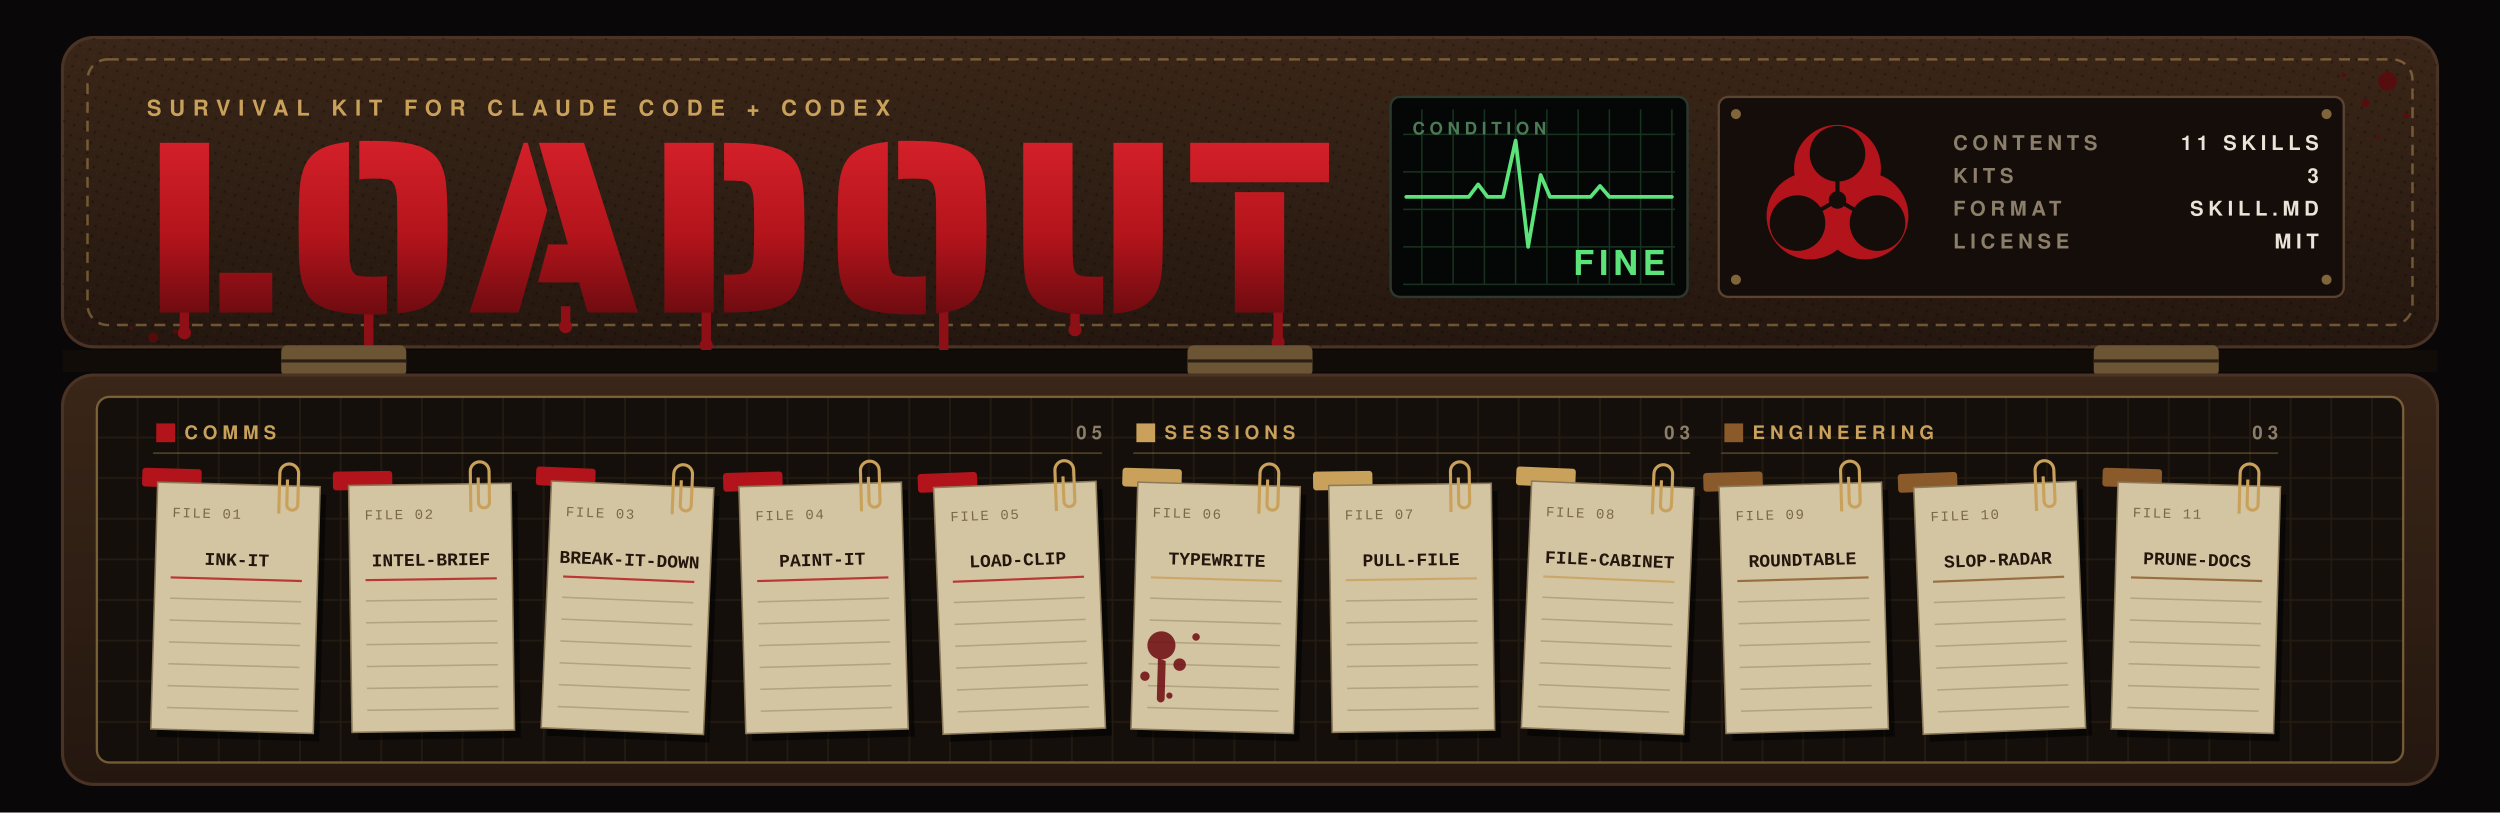
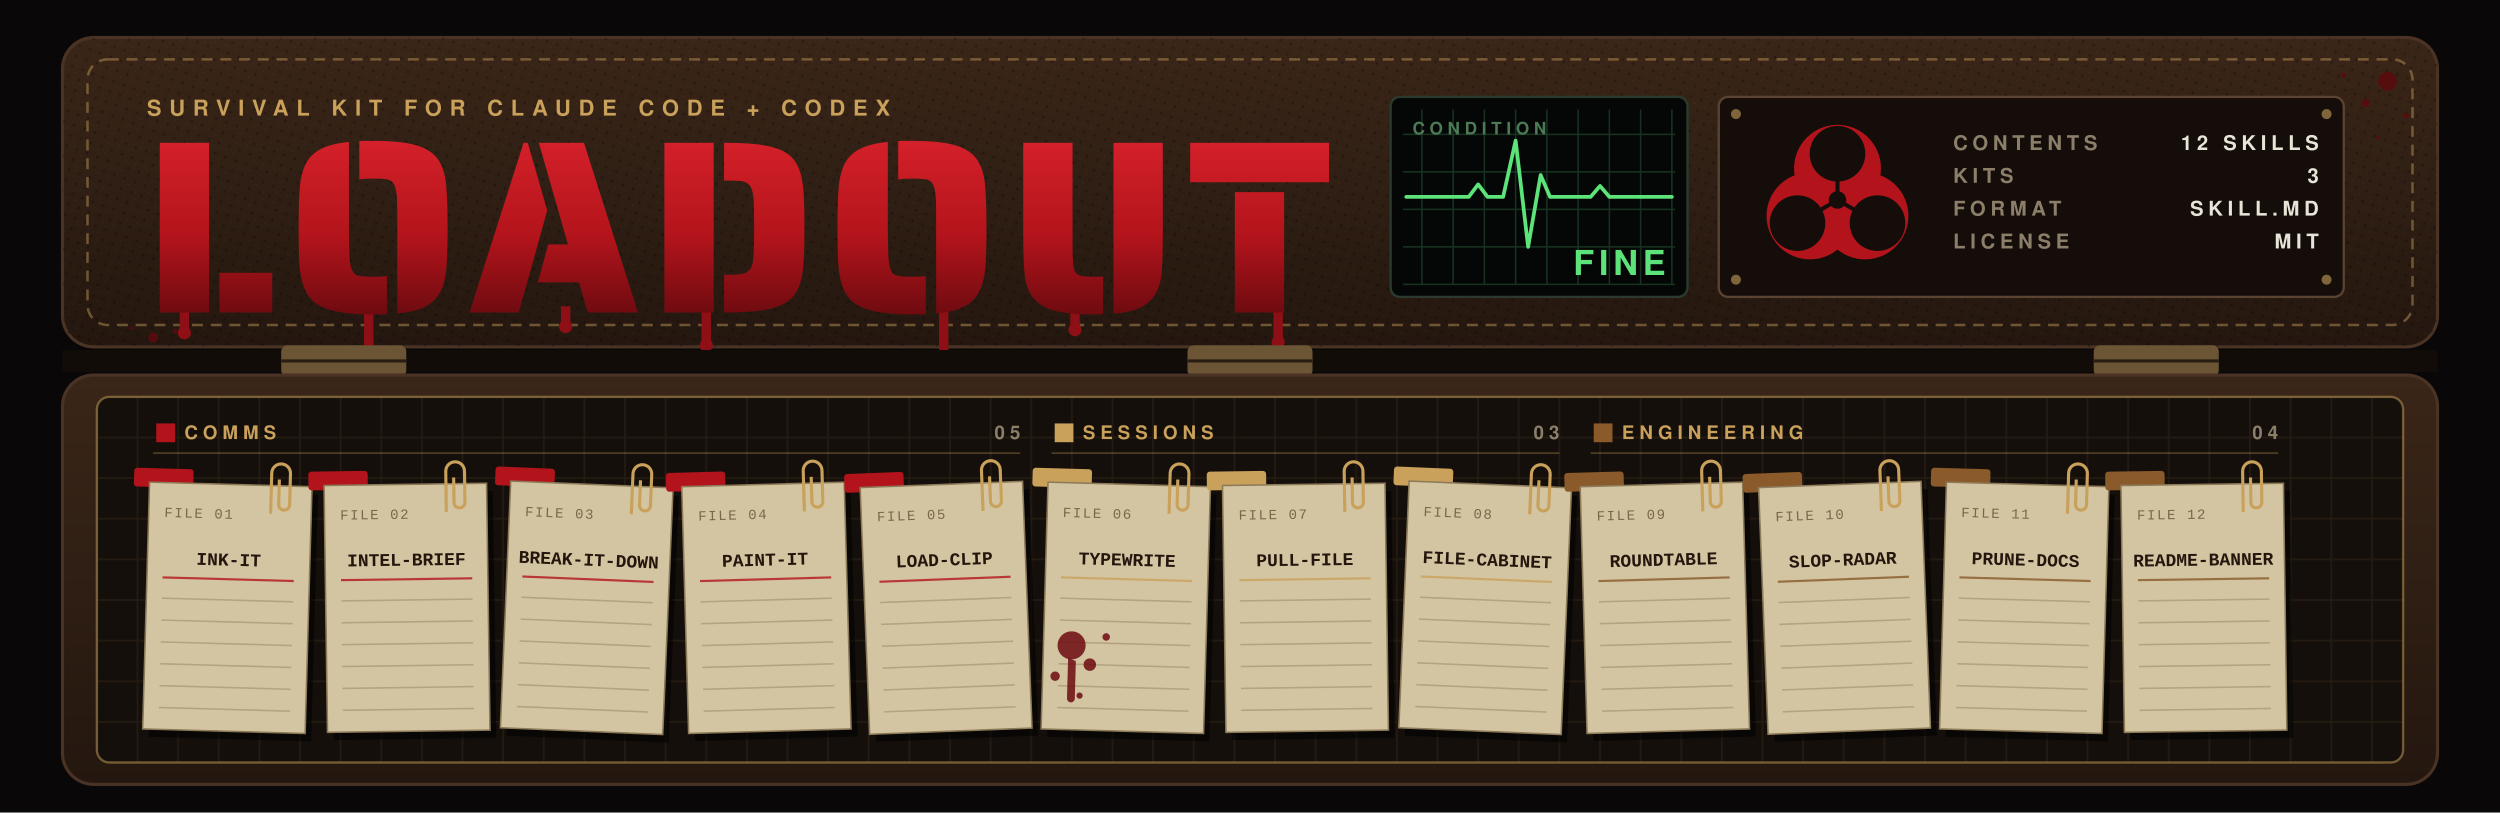
<svg xmlns="http://www.w3.org/2000/svg" viewBox="0 0 1600 520" width="1600" height="520" role="img" aria-label="loadout: a survival kit of agent skills for Claude Code and Codex">
  <defs>
    <linearGradient id="blood" x1="0" y1="0" x2="0" y2="1">
      <stop offset="0" stop-color="#D4202A" />
      <stop offset="0.55" stop-color="#B3141B" />
      <stop offset="1" stop-color="#6E0B10" />
    </linearGradient>
    <linearGradient id="leather" x1="0" y1="0" x2="0" y2="1">
      <stop offset="0" stop-color="#3A2618" />
      <stop offset="1" stop-color="#24170F" />
    </linearGradient>
    <pattern id="grain" width="7" height="7" patternUnits="userSpaceOnUse" patternTransform="rotate(20)">
      <circle cx="2" cy="3" r="0.9" fill="#000" fill-opacity="0.25" />
      <circle cx="5.5" cy="6" r="0.6" fill="#FFF" fill-opacity="0.03" />
    </pattern>
    <pattern id="grid" x="62" y="254" width="26" height="26" patternUnits="userSpaceOnUse">
      <rect width="26" height="26" fill="none" stroke="#C9A15B" stroke-opacity="0.13" stroke-width="1" />
    </pattern>
    <linearGradient id="item" x1="0" y1="0" x2="1" y2="0">
      <stop offset="0" stop-color="#D9D3C4" />
      <stop offset="0.5" stop-color="#EEE9DD" />
      <stop offset="1" stop-color="#BDB6A6" />
    </linearGradient>
    <mask id="bh">
      <rect x="1102.0" y="54.0" width="148.0" height="148.0" fill="#000" />
      <circle cx="1176.0" cy="107.7" r="27.8" fill="#fff" />
      <circle cx="1193.6" cy="138.2" r="27.8" fill="#fff" />
      <circle cx="1158.4" cy="138.2" r="27.8" fill="#fff" />
      <circle cx="1176" cy="128" r="22.2" fill="none" stroke="#fff" stroke-width="5.9" />
      <circle cx="1176.0" cy="98.4" r="17.8" fill="#000" />
      <line x1="1176" y1="128" x2="1208.0" y2="146.5" stroke="#000" stroke-width="2.6" />
      <circle cx="1201.6" cy="142.8" r="17.8" fill="#000" />
      <line x1="1176" y1="128" x2="1144.0" y2="146.5" stroke="#000" stroke-width="2.6" />
      <circle cx="1150.4" cy="142.8" r="17.8" fill="#000" />
      <line x1="1176" y1="128" x2="1176.0" y2="91.0" stroke="#000" stroke-width="2.6" />
      <circle cx="1176" cy="128" r="5.6" fill="#000" />
    </mask>
  </defs>
  <rect width="1600" height="520" fill="#090707" />
  <rect x="40" y="24" width="1520" height="198" rx="20" fill="url(#leather)" stroke="#4A3324" stroke-width="2" />
  <rect x="40" y="24" width="1520" height="198" rx="20" fill="url(#grain)" />
  <rect x="56" y="38" width="1488" height="170" rx="13" fill="none" stroke="#C9A15B" stroke-opacity="0.45" stroke-width="1.6" stroke-dasharray="7 5" />
  <circle cx="1528" cy="52" r="6" fill="#5C0A0D" fill-opacity="0.85" />
  <circle cx="1514" cy="66" r="2.6" fill="#5C0A0D" fill-opacity="0.85" />
  <circle cx="1540" cy="74" r="1.8" fill="#5C0A0D" fill-opacity="0.85" />
  <circle cx="1500" cy="48" r="1.6" fill="#5C0A0D" fill-opacity="0.85" />
  <circle cx="1522" cy="88" r="1.2" fill="#5C0A0D" fill-opacity="0.85" />
  <circle cx="98" cy="216" r="3.2" fill="#5C0A0D" fill-opacity="0.85" />
  <circle cx="112" cy="212" r="1.4" fill="#5C0A0D" fill-opacity="0.85" />
  <circle cx="84" cy="210" r="1.1" fill="#5C0A0D" fill-opacity="0.85" />
  <text x="94" y="74" fill="#C9A15B" font-family="'Helvetica Neue', Helvetica, 'Segoe UI', sans-serif" font-weight="600" font-size="14" letter-spacing="5">SURVIVAL KIT FOR CLAUDE CODE + CODEX</text>
  <path d="M115 196 V212 a3 3 0 0 0 6 0 V196 Z" fill="#8E1016" />
  <circle cx="118" cy="213" r="4.2" fill="#8E1016" />
  <path d="M233 196 V226 a3 3 0 0 0 6 0 V196 Z" fill="#8E1016" />
  <circle cx="236" cy="227" r="4.2" fill="#8E1016" />
  <path d="M359 196 V208 a3 3 0 0 0 6 0 V196 Z" fill="#8E1016" />
  <circle cx="362" cy="209" r="4.2" fill="#8E1016" />
  <path d="M449 196 V220 a3 3 0 0 0 6 0 V196 Z" fill="#8E1016" />
  <circle cx="452" cy="221" r="4.2" fill="#8E1016" />
  <path d="M601 196 V230 a3 3 0 0 0 6 0 V196 Z" fill="#8E1016" />
  <circle cx="604" cy="231" r="4.2" fill="#8E1016" />
  <path d="M685 196 V210 a3 3 0 0 0 6 0 V196 Z" fill="#8E1016" />
  <circle cx="688" cy="211" r="4.2" fill="#8E1016" />
  <path d="M815 196 V218 a3 3 0 0 0 6 0 V196 Z" fill="#8E1016" />
  <circle cx="818" cy="219" r="4.2" fill="#8E1016" />
  <g transform="translate(92.0 200.0) scale(0.1578401)">
    <path d="M65.0 -688.0H265.0V0.0H65.0ZM307.0 -161.0H521.0V0.0H307.0ZM1028.0 -344.0Q1028.0 -431.0 1027.0 -458.0Q1025.0 -499.0 1016.0 -517.5Q1007.0 -536.0 987.0 -540.0Q967.0 -543.0 930.0 -543.0Q887.0 -543.0 874.0 -539.0V-695.0Q883.0 -696.0 901.0 -696.0H930.0Q1042.0 -696.0 1103.5 -678.5Q1165.0 -661.0 1193.0 -621.0Q1219.0 -584.0 1225.5 -524.0Q1232.0 -464.0 1232.0 -344.0Q1232.0 -239.0 1227.5 -182.5Q1223.0 -126.0 1205.0 -89.0Q1185.0 -47.0 1143.5 -25.0Q1102.0 -3.0 1028.0 4.0ZM720.0 -24.0Q687.0 -40.0 668.0 -67.0Q649.0 -94.0 640.0 -134.0Q632.0 -169.0 630.0 -214.5Q628.0 -260.0 628.0 -344.0Q628.0 -449.0 632.5 -505.0Q637.0 -561.0 655.0 -599.0Q675.0 -640.0 716.0 -662.0Q757.0 -684.0 832.0 -692.0V-344.0Q832.0 -285.0 834.0 -231.0Q836.0 -190.0 844.5 -171.0Q853.0 -152.0 873.0 -149.0Q890.0 -145.0 930.0 -145.0Q971.0 -145.0 986.0 -148.0V7.0Q977.0 8.0 959.0 8.0H930.0Q784.0 8.0 720.0 -24.0ZM1540.0 -688.0H1557.0L1636.0 -414.0L1521.0 0.0H1321.0ZM1765.0 -122.0H1598.0L1640.0 -276.0H1720.0L1602.0 -688.0H1785.0L2004.0 0.0H1800.0ZM2111.0 -688.0H2311.0V0.0H2111.0ZM2353.0 -153.0H2361.0Q2410.0 -153.0 2430.5 -157.5Q2451.0 -162.0 2461.0 -179.0Q2472.0 -197.0 2473.0 -236.0Q2475.0 -286.0 2475.0 -344.0Q2475.0 -401.0 2473.0 -453.0Q2471.0 -492.0 2460.5 -510.0Q2450.0 -528.0 2427.0 -532.0Q2404.0 -535.0 2361.0 -535.0H2353.0V-688.0H2361.0Q2441.0 -688.0 2494.5 -681.0Q2548.0 -674.0 2583.0 -659.0Q2617.0 -644.0 2637.0 -618.0Q2657.0 -592.0 2666.0 -553.0Q2674.0 -518.0 2676.5 -470.5Q2679.0 -423.0 2679.0 -344.0Q2679.0 -264.0 2676.5 -217.0Q2674.0 -170.0 2666.0 -135.0Q2657.0 -96.0 2637.0 -70.0Q2617.0 -44.0 2583.0 -29.0Q2548.0 -14.0 2494.5 -7.0Q2441.0 0.0 2361.0 0.0H2353.0ZM3213.0 -344.0Q3213.0 -431.0 3212.0 -458.0Q3210.0 -499.0 3201.0 -517.5Q3192.0 -536.0 3172.0 -540.0Q3152.0 -543.0 3115.0 -543.0Q3072.0 -543.0 3059.0 -539.0V-695.0Q3068.0 -696.0 3086.0 -696.0H3115.0Q3227.0 -696.0 3288.5 -678.5Q3350.0 -661.0 3378.0 -621.0Q3404.0 -584.0 3410.5 -524.0Q3417.0 -464.0 3417.0 -344.0Q3417.0 -239.0 3412.5 -182.5Q3408.0 -126.0 3390.0 -89.0Q3370.0 -47.0 3328.5 -25.0Q3287.0 -3.0 3213.0 4.0ZM2905.0 -24.0Q2872.0 -40.0 2853.0 -67.0Q2834.0 -94.0 2825.0 -134.0Q2817.0 -169.0 2815.0 -214.5Q2813.0 -260.0 2813.0 -344.0Q2813.0 -449.0 2817.5 -505.0Q2822.0 -561.0 2840.0 -599.0Q2860.0 -640.0 2901.0 -662.0Q2942.0 -684.0 3017.0 -692.0V-344.0Q3017.0 -285.0 3019.0 -231.0Q3021.0 -190.0 3029.5 -171.0Q3038.0 -152.0 3058.0 -149.0Q3075.0 -145.0 3115.0 -145.0Q3156.0 -145.0 3171.0 -148.0V7.0Q3162.0 8.0 3144.0 8.0H3115.0Q2969.0 8.0 2905.0 -24.0ZM3603.0 -64.0Q3578.0 -99.0 3572.0 -153.0Q3566.0 -207.0 3566.0 -314.0V-688.0H3766.0V-274.0Q3766.0 -237.0 3768.0 -203.0Q3770.0 -176.0 3777.0 -164.0Q3784.0 -152.0 3801.0 -149.0Q3816.0 -145.0 3849.0 -145.0H3872.0Q3880.0 -145.0 3890.0 -147.0V7.0Q3883.0 8.0 3870.0 8.0H3849.0Q3744.0 8.0 3687.0 -9.0Q3630.0 -26.0 3603.0 -64.0ZM3932.0 -688.0H4132.0V-314.0Q4132.0 -216.0 4128.0 -166.0Q4124.0 -116.0 4106.0 -82.0Q4086.0 -43.0 4045.0 -22.0Q4004.0 -1.0 3932.0 5.0ZM4243.0 -688.0H4806.0V-528.0H4243.0ZM4424.0 -488.0H4624.0V0.0H4424.0Z" fill="url(#blood)" />
  </g>
  <g transform="translate(890 62)">
    <rect width="190" height="128" rx="6" fill="#040705" stroke="#2B3A2F" stroke-width="1.5" />
    <g stroke="#173220" stroke-width="1">
      <line x1="20" y1="8" x2="20" y2="120" />
      <line x1="40" y1="8" x2="40" y2="120" />
      <line x1="60" y1="8" x2="60" y2="120" />
      <line x1="80" y1="8" x2="80" y2="120" />
      <line x1="100" y1="8" x2="100" y2="120" />
      <line x1="120" y1="8" x2="120" y2="120" />
      <line x1="140" y1="8" x2="140" y2="120" />
      <line x1="160" y1="8" x2="160" y2="120" />
      <line x1="180" y1="8" x2="180" y2="120" />
      <line x1="8" y1="24" x2="182" y2="24" />
      <line x1="8" y1="48" x2="182" y2="48" />
      <line x1="8" y1="72" x2="182" y2="72" />
      <line x1="8" y1="96" x2="182" y2="96" />
      <line x1="8" y1="120" x2="182" y2="120" />
    </g>
    <path d="M10 64 H50 L56 56 L62 64 H72 L80 28 L88 96 L96 50 L102 64 H128 L134 57 L140 64 H180" fill="none" stroke="#5CE37A" stroke-width="2.4" stroke-linejoin="round" stroke-linecap="round" />
    <text x="14" y="24" fill="#4C7A57" font-family="'Helvetica Neue', Helvetica, 'Segoe UI', sans-serif" font-size="11" font-weight="700" letter-spacing="3">CONDITION</text>
    <text x="176" y="114" fill="#5CE37A" font-family="'Helvetica Neue', Helvetica, 'Segoe UI', sans-serif" font-size="22" font-weight="800" letter-spacing="3" text-anchor="end">FINE</text>
  </g>
  <g>
    <rect x="1100" y="62" width="400" height="128" rx="6" fill="#140D0A" stroke="#5A4330" stroke-width="1.5" />
    <circle cx="1111" cy="73" r="3.2" fill="#C9A15B" fill-opacity="0.6" />
    <circle cx="1489" cy="73" r="3.2" fill="#C9A15B" fill-opacity="0.6" />
    <circle cx="1111" cy="179" r="3.2" fill="#C9A15B" fill-opacity="0.6" />
    <circle cx="1489" cy="179" r="3.2" fill="#C9A15B" fill-opacity="0.6" />
    <rect x="1102.0" y="54.0" width="148.0" height="148.0" fill="#B3141B" mask="url(#bh)" />
    <g font-family="'Helvetica Neue', Helvetica, 'Segoe UI', sans-serif" font-weight="600" letter-spacing="3" font-size="13">
      <text x="1250" y="96" fill="#8C7F6A">CONTENTS</text>
-       <text x="1484" y="96" fill="#E9E4D8" text-anchor="end">11 SKILLS</text>
+       <text x="1484" y="96" fill="#E9E4D8" text-anchor="end">12 SKILLS</text>
      <text x="1250" y="117" fill="#8C7F6A">KITS</text>
      <text x="1484" y="117" fill="#E9E4D8" text-anchor="end">3</text>
      <text x="1250" y="138" fill="#8C7F6A">FORMAT</text>
      <text x="1484" y="138" fill="#E9E4D8" text-anchor="end">SKILL.MD</text>
      <text x="1250" y="159" fill="#8C7F6A">LICENSE</text>
      <text x="1484" y="159" fill="#E9E4D8" text-anchor="end">MIT</text>
    </g>
  </g>
  <rect x="40" y="224" width="1520" height="14" fill="#120C09" />
  <rect x="180" y="221" width="80" height="20" rx="4" fill="#6B5535" />
  <line x1="180" y1="231" x2="260" y2="231" stroke="#2A1E14" stroke-width="2" />
  <rect x="760" y="221" width="80" height="20" rx="4" fill="#6B5535" />
  <line x1="760" y1="231" x2="840" y2="231" stroke="#2A1E14" stroke-width="2" />
  <rect x="1340" y="221" width="80" height="20" rx="4" fill="#6B5535" />
  <line x1="1340" y1="231" x2="1420" y2="231" stroke="#2A1E14" stroke-width="2" />
  <rect x="40" y="240" width="1520" height="262" rx="20" fill="url(#leather)" stroke="#4A3324" stroke-width="2" />
  <rect x="62" y="254" width="1476" height="234" rx="8" fill="#150F0B" />
  <pattern id="gridw" x="62" y="254" width="26" height="26" patternUnits="userSpaceOnUse">
    <rect width="26" height="26" fill="none" stroke="#C9A15B" stroke-opacity="0.09" stroke-width="1" />
  </pattern>
  <rect x="62" y="254" width="1476" height="234" rx="8" fill="url(#gridw)" />
  <rect x="62" y="254" width="1476" height="234" rx="8" fill="none" stroke="#C9A15B" stroke-opacity="0.5" stroke-width="1.5" />
  <rect x="100.0" y="271" width="12" height="12" fill="#B3141B" />
  <g font-family="'Helvetica Neue', Helvetica, 'Segoe UI', sans-serif" font-weight="700" font-size="12" letter-spacing="3.2">
    <text x="118.0" y="281" fill="#C9A15B">COMMS</text>
-     <text x="705.3" y="281" fill="#8C7F6A" text-anchor="end">05</text>
-     <line x1="98.0" y1="290" x2="705.3" y2="290" stroke="#C9A15B" stroke-opacity="0.35" />
-   </g>
-   <g transform="rotate(1.6 150.7 389.0)">
-     <rect x="102.7" y="315" width="104" height="158" fill="#000" fill-opacity="0.55" />
-     <rect x="88.7" y="301" width="38" height="12" rx="2" fill="#B3141B" />
-     <rect x="98.7" y="310" width="104" height="158" fill="#D3C4A2" stroke="#8C7A58" stroke-width="1" />
-     <line x1="108.7" y1="384" x2="192.7" y2="384" stroke="#8C7A58" stroke-opacity="0.45" />
-     <line x1="108.7" y1="398" x2="192.7" y2="398" stroke="#8C7A58" stroke-opacity="0.45" />
-     <line x1="108.7" y1="412" x2="192.7" y2="412" stroke="#8C7A58" stroke-opacity="0.45" />
-     <line x1="108.7" y1="426" x2="192.7" y2="426" stroke="#8C7A58" stroke-opacity="0.45" />
-     <line x1="108.7" y1="440" x2="192.7" y2="440" stroke="#8C7A58" stroke-opacity="0.45" />
-     <line x1="108.7" y1="454" x2="192.7" y2="454" stroke="#8C7A58" stroke-opacity="0.45" />
-     <text x="108.7" y="332" font-family="'Courier New', Courier, monospace" font-size="9" letter-spacing="1" fill="#7A6748">FILE 01</text>
-     <text x="150.7" y="362" font-family="'Courier New', Courier, monospace" font-weight="700" font-size="11.5" fill="#24160D" text-anchor="middle">INK-IT</text>
-     <rect x="108.7" y="370" width="84" height="1.4" fill="#B3141B" fill-opacity="0.8" />
-     <path d="M176.7 328 V302 a6 6 0 0 1 12 0 V322 a3.5 3.5 0 0 1 -7 0 V306" fill="none" stroke="#C9A15B" stroke-width="2" />
-   </g>
-   <g transform="rotate(-0.8 276.2 389.0)">
-     <rect x="228.2" y="315" width="104" height="158" fill="#000" fill-opacity="0.55" />
-     <rect x="214.2" y="301" width="38" height="12" rx="2" fill="#B3141B" />
-     <rect x="224.2" y="310" width="104" height="158" fill="#D3C4A2" stroke="#8C7A58" stroke-width="1" />
-     <line x1="234.2" y1="384" x2="318.2" y2="384" stroke="#8C7A58" stroke-opacity="0.45" />
-     <line x1="234.2" y1="398" x2="318.2" y2="398" stroke="#8C7A58" stroke-opacity="0.45" />
-     <line x1="234.2" y1="412" x2="318.2" y2="412" stroke="#8C7A58" stroke-opacity="0.45" />
-     <line x1="234.2" y1="426" x2="318.2" y2="426" stroke="#8C7A58" stroke-opacity="0.45" />
-     <line x1="234.2" y1="440" x2="318.2" y2="440" stroke="#8C7A58" stroke-opacity="0.45" />
-     <line x1="234.2" y1="454" x2="318.2" y2="454" stroke="#8C7A58" stroke-opacity="0.45" />
-     <text x="234.2" y="332" font-family="'Courier New', Courier, monospace" font-size="9" letter-spacing="1" fill="#7A6748">FILE 02</text>
-     <text x="276.2" y="362" font-family="'Courier New', Courier, monospace" font-weight="700" font-size="11.5" fill="#24160D" text-anchor="middle">INTEL-BRIEF</text>
-     <rect x="234.2" y="370" width="84" height="1.4" fill="#B3141B" fill-opacity="0.8" />
-     <path d="M302.2 328 V302 a6 6 0 0 1 12 0 V322 a3.5 3.5 0 0 1 -7 0 V306" fill="none" stroke="#C9A15B" stroke-width="2" />
-   </g>
-   <g transform="rotate(2.4 401.6 389.0)">
-     <rect x="353.6" y="315" width="104" height="158" fill="#000" fill-opacity="0.55" />
-     <rect x="339.6" y="301" width="38" height="12" rx="2" fill="#B3141B" />
-     <rect x="349.6" y="310" width="104" height="158" fill="#D3C4A2" stroke="#8C7A58" stroke-width="1" />
-     <line x1="359.6" y1="384" x2="443.6" y2="384" stroke="#8C7A58" stroke-opacity="0.45" />
-     <line x1="359.6" y1="398" x2="443.6" y2="398" stroke="#8C7A58" stroke-opacity="0.45" />
-     <line x1="359.6" y1="412" x2="443.6" y2="412" stroke="#8C7A58" stroke-opacity="0.45" />
-     <line x1="359.6" y1="426" x2="443.6" y2="426" stroke="#8C7A58" stroke-opacity="0.45" />
-     <line x1="359.6" y1="440" x2="443.6" y2="440" stroke="#8C7A58" stroke-opacity="0.45" />
-     <line x1="359.6" y1="454" x2="443.6" y2="454" stroke="#8C7A58" stroke-opacity="0.45" />
-     <text x="359.6" y="332" font-family="'Courier New', Courier, monospace" font-size="9" letter-spacing="1" fill="#7A6748">FILE 03</text>
-     <text x="401.6" y="362" font-family="'Courier New', Courier, monospace" font-weight="700" font-size="11.5" fill="#24160D" text-anchor="middle">BREAK-IT-DOWN</text>
-     <rect x="359.6" y="370" width="84" height="1.4" fill="#B3141B" fill-opacity="0.8" />
-     <path d="M427.6 328 V302 a6 6 0 0 1 12 0 V322 a3.5 3.5 0 0 1 -7 0 V306" fill="none" stroke="#C9A15B" stroke-width="2" />
-   </g>
-   <g transform="rotate(-1.6 527.1 389.0)">
-     <rect x="479.1" y="315" width="104" height="158" fill="#000" fill-opacity="0.55" />
-     <rect x="465.1" y="301" width="38" height="12" rx="2" fill="#B3141B" />
-     <rect x="475.1" y="310" width="104" height="158" fill="#D3C4A2" stroke="#8C7A58" stroke-width="1" />
-     <line x1="485.1" y1="384" x2="569.1" y2="384" stroke="#8C7A58" stroke-opacity="0.45" />
-     <line x1="485.1" y1="398" x2="569.1" y2="398" stroke="#8C7A58" stroke-opacity="0.45" />
-     <line x1="485.1" y1="412" x2="569.1" y2="412" stroke="#8C7A58" stroke-opacity="0.45" />
-     <line x1="485.1" y1="426" x2="569.1" y2="426" stroke="#8C7A58" stroke-opacity="0.45" />
-     <line x1="485.1" y1="440" x2="569.1" y2="440" stroke="#8C7A58" stroke-opacity="0.45" />
-     <line x1="485.1" y1="454" x2="569.1" y2="454" stroke="#8C7A58" stroke-opacity="0.45" />
-     <text x="485.1" y="332" font-family="'Courier New', Courier, monospace" font-size="9" letter-spacing="1" fill="#7A6748">FILE 04</text>
-     <text x="527.1" y="362" font-family="'Courier New', Courier, monospace" font-weight="700" font-size="11.5" fill="#24160D" text-anchor="middle">PAINT-IT</text>
-     <rect x="485.1" y="370" width="84" height="1.4" fill="#B3141B" fill-opacity="0.8" />
-     <path d="M553.1 328 V302 a6 6 0 0 1 12 0 V322 a3.5 3.5 0 0 1 -7 0 V306" fill="none" stroke="#C9A15B" stroke-width="2" />
-   </g>
-   <g transform="rotate(-2.2 652.5 389.0)">
-     <rect x="604.5" y="315" width="104" height="158" fill="#000" fill-opacity="0.55" />
-     <rect x="590.5" y="301" width="38" height="12" rx="2" fill="#B3141B" />
-     <rect x="600.5" y="310" width="104" height="158" fill="#D3C4A2" stroke="#8C7A58" stroke-width="1" />
-     <line x1="610.5" y1="384" x2="694.5" y2="384" stroke="#8C7A58" stroke-opacity="0.45" />
-     <line x1="610.5" y1="398" x2="694.5" y2="398" stroke="#8C7A58" stroke-opacity="0.45" />
-     <line x1="610.5" y1="412" x2="694.5" y2="412" stroke="#8C7A58" stroke-opacity="0.45" />
-     <line x1="610.5" y1="426" x2="694.5" y2="426" stroke="#8C7A58" stroke-opacity="0.45" />
-     <line x1="610.5" y1="440" x2="694.5" y2="440" stroke="#8C7A58" stroke-opacity="0.45" />
-     <line x1="610.5" y1="454" x2="694.5" y2="454" stroke="#8C7A58" stroke-opacity="0.45" />
-     <text x="610.5" y="332" font-family="'Courier New', Courier, monospace" font-size="9" letter-spacing="1" fill="#7A6748">FILE 05</text>
-     <text x="652.5" y="362" font-family="'Courier New', Courier, monospace" font-weight="700" font-size="11.5" fill="#24160D" text-anchor="middle">LOAD-CLIP</text>
-     <rect x="610.5" y="370" width="84" height="1.4" fill="#B3141B" fill-opacity="0.8" />
-     <path d="M678.5 328 V302 a6 6 0 0 1 12 0 V322 a3.5 3.5 0 0 1 -7 0 V306" fill="none" stroke="#C9A15B" stroke-width="2" />
-   </g>
-   <rect x="727.3" y="271" width="12" height="12" fill="#C9A15B" />
+     <text x="653.0" y="281" fill="#8C7F6A" text-anchor="end">05</text>
+     <line x1="98.0" y1="290" x2="653.0" y2="290" stroke="#C9A15B" stroke-opacity="0.35" />
+   </g>
+   <g transform="rotate(1.6 145.5 389.0)">
+     <rect x="97.5" y="315" width="104" height="158" fill="#000" fill-opacity="0.55" />
+     <rect x="83.5" y="301" width="38" height="12" rx="2" fill="#B3141B" />
+     <rect x="93.5" y="310" width="104" height="158" fill="#D3C4A2" stroke="#8C7A58" stroke-width="1" />
+     <line x1="103.5" y1="384" x2="187.5" y2="384" stroke="#8C7A58" stroke-opacity="0.45" />
+     <line x1="103.5" y1="398" x2="187.5" y2="398" stroke="#8C7A58" stroke-opacity="0.45" />
+     <line x1="103.5" y1="412" x2="187.5" y2="412" stroke="#8C7A58" stroke-opacity="0.45" />
+     <line x1="103.5" y1="426" x2="187.5" y2="426" stroke="#8C7A58" stroke-opacity="0.45" />
+     <line x1="103.5" y1="440" x2="187.5" y2="440" stroke="#8C7A58" stroke-opacity="0.45" />
+     <line x1="103.5" y1="454" x2="187.5" y2="454" stroke="#8C7A58" stroke-opacity="0.45" />
+     <text x="103.5" y="332" font-family="'Courier New', Courier, monospace" font-size="9" letter-spacing="1" fill="#7A6748">FILE 01</text>
+     <text x="145.5" y="362" font-family="'Courier New', Courier, monospace" font-weight="700" font-size="11.5" fill="#24160D" text-anchor="middle">INK-IT</text>
+     <rect x="103.5" y="370" width="84" height="1.4" fill="#B3141B" fill-opacity="0.8" />
+     <path d="M171.5 328 V302 a6 6 0 0 1 12 0 V322 a3.5 3.5 0 0 1 -7 0 V306" fill="none" stroke="#C9A15B" stroke-width="2" />
+   </g>
+   <g transform="rotate(-0.8 260.5 389.0)">
+     <rect x="212.5" y="315" width="104" height="158" fill="#000" fill-opacity="0.55" />
+     <rect x="198.5" y="301" width="38" height="12" rx="2" fill="#B3141B" />
+     <rect x="208.5" y="310" width="104" height="158" fill="#D3C4A2" stroke="#8C7A58" stroke-width="1" />
+     <line x1="218.5" y1="384" x2="302.5" y2="384" stroke="#8C7A58" stroke-opacity="0.45" />
+     <line x1="218.5" y1="398" x2="302.5" y2="398" stroke="#8C7A58" stroke-opacity="0.45" />
+     <line x1="218.5" y1="412" x2="302.5" y2="412" stroke="#8C7A58" stroke-opacity="0.45" />
+     <line x1="218.5" y1="426" x2="302.5" y2="426" stroke="#8C7A58" stroke-opacity="0.45" />
+     <line x1="218.5" y1="440" x2="302.5" y2="440" stroke="#8C7A58" stroke-opacity="0.45" />
+     <line x1="218.5" y1="454" x2="302.5" y2="454" stroke="#8C7A58" stroke-opacity="0.45" />
+     <text x="218.5" y="332" font-family="'Courier New', Courier, monospace" font-size="9" letter-spacing="1" fill="#7A6748">FILE 02</text>
+     <text x="260.5" y="362" font-family="'Courier New', Courier, monospace" font-weight="700" font-size="11.5" fill="#24160D" text-anchor="middle">INTEL-BRIEF</text>
+     <rect x="218.5" y="370" width="84" height="1.4" fill="#B3141B" fill-opacity="0.8" />
+     <path d="M286.5 328 V302 a6 6 0 0 1 12 0 V322 a3.5 3.5 0 0 1 -7 0 V306" fill="none" stroke="#C9A15B" stroke-width="2" />
+   </g>
+   <g transform="rotate(2.4 375.5 389.0)">
+     <rect x="327.5" y="315" width="104" height="158" fill="#000" fill-opacity="0.55" />
+     <rect x="313.5" y="301" width="38" height="12" rx="2" fill="#B3141B" />
+     <rect x="323.5" y="310" width="104" height="158" fill="#D3C4A2" stroke="#8C7A58" stroke-width="1" />
+     <line x1="333.5" y1="384" x2="417.5" y2="384" stroke="#8C7A58" stroke-opacity="0.45" />
+     <line x1="333.5" y1="398" x2="417.5" y2="398" stroke="#8C7A58" stroke-opacity="0.45" />
+     <line x1="333.5" y1="412" x2="417.5" y2="412" stroke="#8C7A58" stroke-opacity="0.45" />
+     <line x1="333.5" y1="426" x2="417.5" y2="426" stroke="#8C7A58" stroke-opacity="0.45" />
+     <line x1="333.5" y1="440" x2="417.5" y2="440" stroke="#8C7A58" stroke-opacity="0.45" />
+     <line x1="333.5" y1="454" x2="417.5" y2="454" stroke="#8C7A58" stroke-opacity="0.45" />
+     <text x="333.5" y="332" font-family="'Courier New', Courier, monospace" font-size="9" letter-spacing="1" fill="#7A6748">FILE 03</text>
+     <text x="375.5" y="362" font-family="'Courier New', Courier, monospace" font-weight="700" font-size="11.5" fill="#24160D" text-anchor="middle">BREAK-IT-DOWN</text>
+     <rect x="333.5" y="370" width="84" height="1.4" fill="#B3141B" fill-opacity="0.8" />
+     <path d="M401.5 328 V302 a6 6 0 0 1 12 0 V322 a3.5 3.5 0 0 1 -7 0 V306" fill="none" stroke="#C9A15B" stroke-width="2" />
+   </g>
+   <g transform="rotate(-1.6 490.5 389.0)">
+     <rect x="442.5" y="315" width="104" height="158" fill="#000" fill-opacity="0.55" />
+     <rect x="428.5" y="301" width="38" height="12" rx="2" fill="#B3141B" />
+     <rect x="438.5" y="310" width="104" height="158" fill="#D3C4A2" stroke="#8C7A58" stroke-width="1" />
+     <line x1="448.5" y1="384" x2="532.5" y2="384" stroke="#8C7A58" stroke-opacity="0.45" />
+     <line x1="448.5" y1="398" x2="532.5" y2="398" stroke="#8C7A58" stroke-opacity="0.45" />
+     <line x1="448.5" y1="412" x2="532.5" y2="412" stroke="#8C7A58" stroke-opacity="0.45" />
+     <line x1="448.5" y1="426" x2="532.5" y2="426" stroke="#8C7A58" stroke-opacity="0.45" />
+     <line x1="448.5" y1="440" x2="532.5" y2="440" stroke="#8C7A58" stroke-opacity="0.45" />
+     <line x1="448.5" y1="454" x2="532.5" y2="454" stroke="#8C7A58" stroke-opacity="0.45" />
+     <text x="448.5" y="332" font-family="'Courier New', Courier, monospace" font-size="9" letter-spacing="1" fill="#7A6748">FILE 04</text>
+     <text x="490.5" y="362" font-family="'Courier New', Courier, monospace" font-weight="700" font-size="11.5" fill="#24160D" text-anchor="middle">PAINT-IT</text>
+     <rect x="448.5" y="370" width="84" height="1.4" fill="#B3141B" fill-opacity="0.8" />
+     <path d="M516.5 328 V302 a6 6 0 0 1 12 0 V322 a3.5 3.5 0 0 1 -7 0 V306" fill="none" stroke="#C9A15B" stroke-width="2" />
+   </g>
+   <g transform="rotate(-2.2 605.5 389.0)">
+     <rect x="557.5" y="315" width="104" height="158" fill="#000" fill-opacity="0.55" />
+     <rect x="543.5" y="301" width="38" height="12" rx="2" fill="#B3141B" />
+     <rect x="553.5" y="310" width="104" height="158" fill="#D3C4A2" stroke="#8C7A58" stroke-width="1" />
+     <line x1="563.5" y1="384" x2="647.5" y2="384" stroke="#8C7A58" stroke-opacity="0.45" />
+     <line x1="563.5" y1="398" x2="647.5" y2="398" stroke="#8C7A58" stroke-opacity="0.45" />
+     <line x1="563.5" y1="412" x2="647.5" y2="412" stroke="#8C7A58" stroke-opacity="0.45" />
+     <line x1="563.5" y1="426" x2="647.5" y2="426" stroke="#8C7A58" stroke-opacity="0.45" />
+     <line x1="563.5" y1="440" x2="647.5" y2="440" stroke="#8C7A58" stroke-opacity="0.45" />
+     <line x1="563.5" y1="454" x2="647.5" y2="454" stroke="#8C7A58" stroke-opacity="0.45" />
+     <text x="563.5" y="332" font-family="'Courier New', Courier, monospace" font-size="9" letter-spacing="1" fill="#7A6748">FILE 05</text>
+     <text x="605.5" y="362" font-family="'Courier New', Courier, monospace" font-weight="700" font-size="11.5" fill="#24160D" text-anchor="middle">LOAD-CLIP</text>
+     <rect x="563.5" y="370" width="84" height="1.4" fill="#B3141B" fill-opacity="0.8" />
+     <path d="M631.5 328 V302 a6 6 0 0 1 12 0 V322 a3.5 3.5 0 0 1 -7 0 V306" fill="none" stroke="#C9A15B" stroke-width="2" />
+   </g>
+   <rect x="675.0" y="271" width="12" height="12" fill="#C9A15B" />
  <g font-family="'Helvetica Neue', Helvetica, 'Segoe UI', sans-serif" font-weight="700" font-size="12" letter-spacing="3.2">
-     <text x="745.3" y="281" fill="#C9A15B">SESSIONS</text>
-     <text x="1081.6" y="281" fill="#8C7F6A" text-anchor="end">03</text>
-     <line x1="725.3" y1="290" x2="1081.6" y2="290" stroke="#C9A15B" stroke-opacity="0.35" />
-   </g>
-   <g transform="rotate(1.6 778.0 389.0)">
-     <rect x="730.0" y="315" width="104" height="158" fill="#000" fill-opacity="0.55" />
-     <rect x="716.0" y="301" width="38" height="12" rx="2" fill="#C9A15B" />
-     <rect x="726.0" y="310" width="104" height="158" fill="#D3C4A2" stroke="#8C7A58" stroke-width="1" />
-     <line x1="736.0" y1="384" x2="820.0" y2="384" stroke="#8C7A58" stroke-opacity="0.45" />
-     <line x1="736.0" y1="398" x2="820.0" y2="398" stroke="#8C7A58" stroke-opacity="0.45" />
-     <line x1="736.0" y1="412" x2="820.0" y2="412" stroke="#8C7A58" stroke-opacity="0.45" />
-     <line x1="736.0" y1="426" x2="820.0" y2="426" stroke="#8C7A58" stroke-opacity="0.45" />
-     <line x1="736.0" y1="440" x2="820.0" y2="440" stroke="#8C7A58" stroke-opacity="0.45" />
-     <line x1="736.0" y1="454" x2="820.0" y2="454" stroke="#8C7A58" stroke-opacity="0.45" />
-     <text x="736.0" y="332" font-family="'Courier New', Courier, monospace" font-size="9" letter-spacing="1" fill="#7A6748">FILE 06</text>
-     <text x="778.0" y="362" font-family="'Courier New', Courier, monospace" font-weight="700" font-size="11.5" fill="#24160D" text-anchor="middle">TYPEWRITE</text>
-     <rect x="736.0" y="370" width="84" height="1.4" fill="#C9A15B" fill-opacity="0.8" />
-     <path d="M804.0 328 V302 a6 6 0 0 1 12 0 V322 a3.5 3.5 0 0 1 -7 0 V306" fill="none" stroke="#C9A15B" stroke-width="2" />
-     <circle cx="744.0" cy="414" r="9" fill="#6E0B10" fill-opacity="0.85" />
-     <circle cx="756.0" cy="426" r="4" fill="#6E0B10" fill-opacity="0.85" />
-     <circle cx="734.0" cy="434" r="3" fill="#6E0B10" fill-opacity="0.85" />
-     <circle cx="766.0" cy="408" r="2.4" fill="#6E0B10" fill-opacity="0.85" />
-     <circle cx="750.0" cy="446" r="2" fill="#6E0B10" fill-opacity="0.85" />
-     <path d="M742.0 422 v26 a2.5 2.5 0 0 0 5 0 v-24 Z" fill="#6E0B10" fill-opacity="0.85" />
-   </g>
-   <g transform="rotate(-0.8 903.5 389.0)">
-     <rect x="855.5" y="315" width="104" height="158" fill="#000" fill-opacity="0.55" />
-     <rect x="841.5" y="301" width="38" height="12" rx="2" fill="#C9A15B" />
-     <rect x="851.5" y="310" width="104" height="158" fill="#D3C4A2" stroke="#8C7A58" stroke-width="1" />
-     <line x1="861.5" y1="384" x2="945.5" y2="384" stroke="#8C7A58" stroke-opacity="0.45" />
-     <line x1="861.5" y1="398" x2="945.5" y2="398" stroke="#8C7A58" stroke-opacity="0.45" />
-     <line x1="861.5" y1="412" x2="945.5" y2="412" stroke="#8C7A58" stroke-opacity="0.45" />
-     <line x1="861.5" y1="426" x2="945.5" y2="426" stroke="#8C7A58" stroke-opacity="0.45" />
-     <line x1="861.5" y1="440" x2="945.5" y2="440" stroke="#8C7A58" stroke-opacity="0.45" />
-     <line x1="861.5" y1="454" x2="945.5" y2="454" stroke="#8C7A58" stroke-opacity="0.45" />
-     <text x="861.5" y="332" font-family="'Courier New', Courier, monospace" font-size="9" letter-spacing="1" fill="#7A6748">FILE 07</text>
-     <text x="903.5" y="362" font-family="'Courier New', Courier, monospace" font-weight="700" font-size="11.5" fill="#24160D" text-anchor="middle">PULL-FILE</text>
-     <rect x="861.5" y="370" width="84" height="1.4" fill="#C9A15B" fill-opacity="0.8" />
-     <path d="M929.5 328 V302 a6 6 0 0 1 12 0 V322 a3.5 3.5 0 0 1 -7 0 V306" fill="none" stroke="#C9A15B" stroke-width="2" />
-   </g>
-   <g transform="rotate(2.4 1028.9 389.0)">
-     <rect x="980.9" y="315" width="104" height="158" fill="#000" fill-opacity="0.55" />
-     <rect x="966.9" y="301" width="38" height="12" rx="2" fill="#C9A15B" />
-     <rect x="976.9" y="310" width="104" height="158" fill="#D3C4A2" stroke="#8C7A58" stroke-width="1" />
-     <line x1="986.9" y1="384" x2="1070.9" y2="384" stroke="#8C7A58" stroke-opacity="0.45" />
-     <line x1="986.9" y1="398" x2="1070.9" y2="398" stroke="#8C7A58" stroke-opacity="0.45" />
-     <line x1="986.9" y1="412" x2="1070.9" y2="412" stroke="#8C7A58" stroke-opacity="0.45" />
-     <line x1="986.9" y1="426" x2="1070.9" y2="426" stroke="#8C7A58" stroke-opacity="0.45" />
-     <line x1="986.9" y1="440" x2="1070.9" y2="440" stroke="#8C7A58" stroke-opacity="0.45" />
-     <line x1="986.9" y1="454" x2="1070.9" y2="454" stroke="#8C7A58" stroke-opacity="0.45" />
-     <text x="986.9" y="332" font-family="'Courier New', Courier, monospace" font-size="9" letter-spacing="1" fill="#7A6748">FILE 08</text>
-     <text x="1028.9" y="362" font-family="'Courier New', Courier, monospace" font-weight="700" font-size="11.5" fill="#24160D" text-anchor="middle">FILE-CABINET</text>
-     <rect x="986.9" y="370" width="84" height="1.4" fill="#C9A15B" fill-opacity="0.8" />
-     <path d="M1054.9 328 V302 a6 6 0 0 1 12 0 V322 a3.5 3.5 0 0 1 -7 0 V306" fill="none" stroke="#C9A15B" stroke-width="2" />
-   </g>
-   <rect x="1103.6" y="271" width="12" height="12" fill="#8A5A2B" />
+     <text x="693.0" y="281" fill="#C9A15B">SESSIONS</text>
+     <text x="998.0" y="281" fill="#8C7F6A" text-anchor="end">03</text>
+     <line x1="673.0" y1="290" x2="998.0" y2="290" stroke="#C9A15B" stroke-opacity="0.35" />
+   </g>
+   <g transform="rotate(1.6 720.5 389.0)">
+     <rect x="672.5" y="315" width="104" height="158" fill="#000" fill-opacity="0.55" />
+     <rect x="658.5" y="301" width="38" height="12" rx="2" fill="#C9A15B" />
+     <rect x="668.5" y="310" width="104" height="158" fill="#D3C4A2" stroke="#8C7A58" stroke-width="1" />
+     <line x1="678.5" y1="384" x2="762.5" y2="384" stroke="#8C7A58" stroke-opacity="0.45" />
+     <line x1="678.5" y1="398" x2="762.5" y2="398" stroke="#8C7A58" stroke-opacity="0.45" />
+     <line x1="678.5" y1="412" x2="762.5" y2="412" stroke="#8C7A58" stroke-opacity="0.45" />
+     <line x1="678.5" y1="426" x2="762.5" y2="426" stroke="#8C7A58" stroke-opacity="0.45" />
+     <line x1="678.5" y1="440" x2="762.5" y2="440" stroke="#8C7A58" stroke-opacity="0.45" />
+     <line x1="678.5" y1="454" x2="762.5" y2="454" stroke="#8C7A58" stroke-opacity="0.45" />
+     <text x="678.5" y="332" font-family="'Courier New', Courier, monospace" font-size="9" letter-spacing="1" fill="#7A6748">FILE 06</text>
+     <text x="720.5" y="362" font-family="'Courier New', Courier, monospace" font-weight="700" font-size="11.5" fill="#24160D" text-anchor="middle">TYPEWRITE</text>
+     <rect x="678.5" y="370" width="84" height="1.4" fill="#C9A15B" fill-opacity="0.8" />
+     <path d="M746.5 328 V302 a6 6 0 0 1 12 0 V322 a3.5 3.5 0 0 1 -7 0 V306" fill="none" stroke="#C9A15B" stroke-width="2" />
+     <circle cx="686.5" cy="414" r="9" fill="#6E0B10" fill-opacity="0.85" />
+     <circle cx="698.5" cy="426" r="4" fill="#6E0B10" fill-opacity="0.85" />
+     <circle cx="676.5" cy="434" r="3" fill="#6E0B10" fill-opacity="0.85" />
+     <circle cx="708.5" cy="408" r="2.4" fill="#6E0B10" fill-opacity="0.85" />
+     <circle cx="692.5" cy="446" r="2" fill="#6E0B10" fill-opacity="0.85" />
+     <path d="M684.5 422 v26 a2.5 2.5 0 0 0 5 0 v-24 Z" fill="#6E0B10" fill-opacity="0.85" />
+   </g>
+   <g transform="rotate(-0.8 835.5 389.0)">
+     <rect x="787.5" y="315" width="104" height="158" fill="#000" fill-opacity="0.55" />
+     <rect x="773.5" y="301" width="38" height="12" rx="2" fill="#C9A15B" />
+     <rect x="783.5" y="310" width="104" height="158" fill="#D3C4A2" stroke="#8C7A58" stroke-width="1" />
+     <line x1="793.5" y1="384" x2="877.5" y2="384" stroke="#8C7A58" stroke-opacity="0.45" />
+     <line x1="793.5" y1="398" x2="877.5" y2="398" stroke="#8C7A58" stroke-opacity="0.45" />
+     <line x1="793.5" y1="412" x2="877.5" y2="412" stroke="#8C7A58" stroke-opacity="0.45" />
+     <line x1="793.5" y1="426" x2="877.5" y2="426" stroke="#8C7A58" stroke-opacity="0.45" />
+     <line x1="793.5" y1="440" x2="877.5" y2="440" stroke="#8C7A58" stroke-opacity="0.45" />
+     <line x1="793.5" y1="454" x2="877.5" y2="454" stroke="#8C7A58" stroke-opacity="0.45" />
+     <text x="793.5" y="332" font-family="'Courier New', Courier, monospace" font-size="9" letter-spacing="1" fill="#7A6748">FILE 07</text>
+     <text x="835.5" y="362" font-family="'Courier New', Courier, monospace" font-weight="700" font-size="11.5" fill="#24160D" text-anchor="middle">PULL-FILE</text>
+     <rect x="793.5" y="370" width="84" height="1.4" fill="#C9A15B" fill-opacity="0.8" />
+     <path d="M861.5 328 V302 a6 6 0 0 1 12 0 V322 a3.5 3.5 0 0 1 -7 0 V306" fill="none" stroke="#C9A15B" stroke-width="2" />
+   </g>
+   <g transform="rotate(2.4 950.5 389.0)">
+     <rect x="902.5" y="315" width="104" height="158" fill="#000" fill-opacity="0.55" />
+     <rect x="888.5" y="301" width="38" height="12" rx="2" fill="#C9A15B" />
+     <rect x="898.5" y="310" width="104" height="158" fill="#D3C4A2" stroke="#8C7A58" stroke-width="1" />
+     <line x1="908.5" y1="384" x2="992.5" y2="384" stroke="#8C7A58" stroke-opacity="0.45" />
+     <line x1="908.5" y1="398" x2="992.5" y2="398" stroke="#8C7A58" stroke-opacity="0.45" />
+     <line x1="908.5" y1="412" x2="992.5" y2="412" stroke="#8C7A58" stroke-opacity="0.45" />
+     <line x1="908.5" y1="426" x2="992.5" y2="426" stroke="#8C7A58" stroke-opacity="0.45" />
+     <line x1="908.5" y1="440" x2="992.5" y2="440" stroke="#8C7A58" stroke-opacity="0.45" />
+     <line x1="908.5" y1="454" x2="992.5" y2="454" stroke="#8C7A58" stroke-opacity="0.45" />
+     <text x="908.5" y="332" font-family="'Courier New', Courier, monospace" font-size="9" letter-spacing="1" fill="#7A6748">FILE 08</text>
+     <text x="950.5" y="362" font-family="'Courier New', Courier, monospace" font-weight="700" font-size="11.5" fill="#24160D" text-anchor="middle">FILE-CABINET</text>
+     <rect x="908.5" y="370" width="84" height="1.4" fill="#C9A15B" fill-opacity="0.8" />
+     <path d="M976.5 328 V302 a6 6 0 0 1 12 0 V322 a3.5 3.5 0 0 1 -7 0 V306" fill="none" stroke="#C9A15B" stroke-width="2" />
+   </g>
+   <rect x="1020.0" y="271" width="12" height="12" fill="#8A5A2B" />
  <g font-family="'Helvetica Neue', Helvetica, 'Segoe UI', sans-serif" font-weight="700" font-size="12" letter-spacing="3.2">
-     <text x="1121.6" y="281" fill="#C9A15B">ENGINEERING</text>
-     <text x="1458.0" y="281" fill="#8C7F6A" text-anchor="end">03</text>
-     <line x1="1101.6" y1="290" x2="1458.0" y2="290" stroke="#C9A15B" stroke-opacity="0.35" />
-   </g>
-   <g transform="rotate(-1.6 1154.4 389.0)">
-     <rect x="1106.4" y="315" width="104" height="158" fill="#000" fill-opacity="0.55" />
-     <rect x="1092.4" y="301" width="38" height="12" rx="2" fill="#8A5A2B" />
-     <rect x="1102.4" y="310" width="104" height="158" fill="#D3C4A2" stroke="#8C7A58" stroke-width="1" />
-     <line x1="1112.4" y1="384" x2="1196.4" y2="384" stroke="#8C7A58" stroke-opacity="0.45" />
-     <line x1="1112.4" y1="398" x2="1196.4" y2="398" stroke="#8C7A58" stroke-opacity="0.45" />
-     <line x1="1112.4" y1="412" x2="1196.4" y2="412" stroke="#8C7A58" stroke-opacity="0.45" />
-     <line x1="1112.4" y1="426" x2="1196.4" y2="426" stroke="#8C7A58" stroke-opacity="0.45" />
-     <line x1="1112.4" y1="440" x2="1196.4" y2="440" stroke="#8C7A58" stroke-opacity="0.45" />
-     <line x1="1112.4" y1="454" x2="1196.4" y2="454" stroke="#8C7A58" stroke-opacity="0.45" />
-     <text x="1112.4" y="332" font-family="'Courier New', Courier, monospace" font-size="9" letter-spacing="1" fill="#7A6748">FILE 09</text>
-     <text x="1154.4" y="362" font-family="'Courier New', Courier, monospace" font-weight="700" font-size="11.5" fill="#24160D" text-anchor="middle">ROUNDTABLE</text>
-     <rect x="1112.4" y="370" width="84" height="1.4" fill="#8A5A2B" fill-opacity="0.8" />
-     <path d="M1180.4 328 V302 a6 6 0 0 1 12 0 V322 a3.5 3.5 0 0 1 -7 0 V306" fill="none" stroke="#C9A15B" stroke-width="2" />
-   </g>
-   <g transform="rotate(-2.2 1279.8 389.0)">
-     <rect x="1231.8" y="315" width="104" height="158" fill="#000" fill-opacity="0.55" />
-     <rect x="1217.8" y="301" width="38" height="12" rx="2" fill="#8A5A2B" />
-     <rect x="1227.8" y="310" width="104" height="158" fill="#D3C4A2" stroke="#8C7A58" stroke-width="1" />
-     <line x1="1237.8" y1="384" x2="1321.8" y2="384" stroke="#8C7A58" stroke-opacity="0.45" />
-     <line x1="1237.8" y1="398" x2="1321.8" y2="398" stroke="#8C7A58" stroke-opacity="0.45" />
-     <line x1="1237.8" y1="412" x2="1321.8" y2="412" stroke="#8C7A58" stroke-opacity="0.45" />
-     <line x1="1237.8" y1="426" x2="1321.8" y2="426" stroke="#8C7A58" stroke-opacity="0.45" />
-     <line x1="1237.8" y1="440" x2="1321.8" y2="440" stroke="#8C7A58" stroke-opacity="0.45" />
-     <line x1="1237.8" y1="454" x2="1321.8" y2="454" stroke="#8C7A58" stroke-opacity="0.45" />
-     <text x="1237.8" y="332" font-family="'Courier New', Courier, monospace" font-size="9" letter-spacing="1" fill="#7A6748">FILE 10</text>
-     <text x="1279.8" y="362" font-family="'Courier New', Courier, monospace" font-weight="700" font-size="11.5" fill="#24160D" text-anchor="middle">SLOP-RADAR</text>
-     <rect x="1237.8" y="370" width="84" height="1.4" fill="#8A5A2B" fill-opacity="0.8" />
-     <path d="M1305.8 328 V302 a6 6 0 0 1 12 0 V322 a3.5 3.5 0 0 1 -7 0 V306" fill="none" stroke="#C9A15B" stroke-width="2" />
-   </g>
-   <g transform="rotate(1.6 1405.3 389.0)">
-     <rect x="1357.3" y="315" width="104" height="158" fill="#000" fill-opacity="0.55" />
-     <rect x="1343.3" y="301" width="38" height="12" rx="2" fill="#8A5A2B" />
-     <rect x="1353.3" y="310" width="104" height="158" fill="#D3C4A2" stroke="#8C7A58" stroke-width="1" />
-     <line x1="1363.3" y1="384" x2="1447.3" y2="384" stroke="#8C7A58" stroke-opacity="0.45" />
-     <line x1="1363.3" y1="398" x2="1447.3" y2="398" stroke="#8C7A58" stroke-opacity="0.45" />
-     <line x1="1363.3" y1="412" x2="1447.3" y2="412" stroke="#8C7A58" stroke-opacity="0.45" />
-     <line x1="1363.3" y1="426" x2="1447.3" y2="426" stroke="#8C7A58" stroke-opacity="0.45" />
-     <line x1="1363.3" y1="440" x2="1447.3" y2="440" stroke="#8C7A58" stroke-opacity="0.45" />
-     <line x1="1363.3" y1="454" x2="1447.3" y2="454" stroke="#8C7A58" stroke-opacity="0.45" />
-     <text x="1363.3" y="332" font-family="'Courier New', Courier, monospace" font-size="9" letter-spacing="1" fill="#7A6748">FILE 11</text>
-     <text x="1405.3" y="362" font-family="'Courier New', Courier, monospace" font-weight="700" font-size="11.5" fill="#24160D" text-anchor="middle">PRUNE-DOCS</text>
-     <rect x="1363.3" y="370" width="84" height="1.4" fill="#8A5A2B" fill-opacity="0.8" />
-     <path d="M1431.3 328 V302 a6 6 0 0 1 12 0 V322 a3.5 3.5 0 0 1 -7 0 V306" fill="none" stroke="#C9A15B" stroke-width="2" />
+     <text x="1038.0" y="281" fill="#C9A15B">ENGINEERING</text>
+     <text x="1458.0" y="281" fill="#8C7F6A" text-anchor="end">04</text>
+     <line x1="1018.0" y1="290" x2="1458.0" y2="290" stroke="#C9A15B" stroke-opacity="0.35" />
+   </g>
+   <g transform="rotate(-1.6 1065.5 389.0)">
+     <rect x="1017.5" y="315" width="104" height="158" fill="#000" fill-opacity="0.55" />
+     <rect x="1003.5" y="301" width="38" height="12" rx="2" fill="#8A5A2B" />
+     <rect x="1013.5" y="310" width="104" height="158" fill="#D3C4A2" stroke="#8C7A58" stroke-width="1" />
+     <line x1="1023.5" y1="384" x2="1107.5" y2="384" stroke="#8C7A58" stroke-opacity="0.45" />
+     <line x1="1023.5" y1="398" x2="1107.5" y2="398" stroke="#8C7A58" stroke-opacity="0.45" />
+     <line x1="1023.5" y1="412" x2="1107.5" y2="412" stroke="#8C7A58" stroke-opacity="0.45" />
+     <line x1="1023.5" y1="426" x2="1107.5" y2="426" stroke="#8C7A58" stroke-opacity="0.45" />
+     <line x1="1023.5" y1="440" x2="1107.5" y2="440" stroke="#8C7A58" stroke-opacity="0.45" />
+     <line x1="1023.5" y1="454" x2="1107.5" y2="454" stroke="#8C7A58" stroke-opacity="0.45" />
+     <text x="1023.5" y="332" font-family="'Courier New', Courier, monospace" font-size="9" letter-spacing="1" fill="#7A6748">FILE 09</text>
+     <text x="1065.5" y="362" font-family="'Courier New', Courier, monospace" font-weight="700" font-size="11.5" fill="#24160D" text-anchor="middle">ROUNDTABLE</text>
+     <rect x="1023.5" y="370" width="84" height="1.4" fill="#8A5A2B" fill-opacity="0.8" />
+     <path d="M1091.5 328 V302 a6 6 0 0 1 12 0 V322 a3.5 3.5 0 0 1 -7 0 V306" fill="none" stroke="#C9A15B" stroke-width="2" />
+   </g>
+   <g transform="rotate(-2.2 1180.5 389.0)">
+     <rect x="1132.5" y="315" width="104" height="158" fill="#000" fill-opacity="0.55" />
+     <rect x="1118.5" y="301" width="38" height="12" rx="2" fill="#8A5A2B" />
+     <rect x="1128.5" y="310" width="104" height="158" fill="#D3C4A2" stroke="#8C7A58" stroke-width="1" />
+     <line x1="1138.5" y1="384" x2="1222.5" y2="384" stroke="#8C7A58" stroke-opacity="0.45" />
+     <line x1="1138.5" y1="398" x2="1222.5" y2="398" stroke="#8C7A58" stroke-opacity="0.45" />
+     <line x1="1138.5" y1="412" x2="1222.5" y2="412" stroke="#8C7A58" stroke-opacity="0.45" />
+     <line x1="1138.5" y1="426" x2="1222.5" y2="426" stroke="#8C7A58" stroke-opacity="0.45" />
+     <line x1="1138.5" y1="440" x2="1222.5" y2="440" stroke="#8C7A58" stroke-opacity="0.45" />
+     <line x1="1138.5" y1="454" x2="1222.5" y2="454" stroke="#8C7A58" stroke-opacity="0.45" />
+     <text x="1138.5" y="332" font-family="'Courier New', Courier, monospace" font-size="9" letter-spacing="1" fill="#7A6748">FILE 10</text>
+     <text x="1180.5" y="362" font-family="'Courier New', Courier, monospace" font-weight="700" font-size="11.5" fill="#24160D" text-anchor="middle">SLOP-RADAR</text>
+     <rect x="1138.5" y="370" width="84" height="1.4" fill="#8A5A2B" fill-opacity="0.8" />
+     <path d="M1206.5 328 V302 a6 6 0 0 1 12 0 V322 a3.5 3.5 0 0 1 -7 0 V306" fill="none" stroke="#C9A15B" stroke-width="2" />
+   </g>
+   <g transform="rotate(1.6 1295.5 389.0)">
+     <rect x="1247.5" y="315" width="104" height="158" fill="#000" fill-opacity="0.55" />
+     <rect x="1233.5" y="301" width="38" height="12" rx="2" fill="#8A5A2B" />
+     <rect x="1243.5" y="310" width="104" height="158" fill="#D3C4A2" stroke="#8C7A58" stroke-width="1" />
+     <line x1="1253.5" y1="384" x2="1337.5" y2="384" stroke="#8C7A58" stroke-opacity="0.45" />
+     <line x1="1253.5" y1="398" x2="1337.5" y2="398" stroke="#8C7A58" stroke-opacity="0.45" />
+     <line x1="1253.5" y1="412" x2="1337.5" y2="412" stroke="#8C7A58" stroke-opacity="0.45" />
+     <line x1="1253.5" y1="426" x2="1337.5" y2="426" stroke="#8C7A58" stroke-opacity="0.45" />
+     <line x1="1253.5" y1="440" x2="1337.5" y2="440" stroke="#8C7A58" stroke-opacity="0.45" />
+     <line x1="1253.5" y1="454" x2="1337.5" y2="454" stroke="#8C7A58" stroke-opacity="0.45" />
+     <text x="1253.5" y="332" font-family="'Courier New', Courier, monospace" font-size="9" letter-spacing="1" fill="#7A6748">FILE 11</text>
+     <text x="1295.5" y="362" font-family="'Courier New', Courier, monospace" font-weight="700" font-size="11.5" fill="#24160D" text-anchor="middle">PRUNE-DOCS</text>
+     <rect x="1253.5" y="370" width="84" height="1.4" fill="#8A5A2B" fill-opacity="0.8" />
+     <path d="M1321.5 328 V302 a6 6 0 0 1 12 0 V322 a3.5 3.5 0 0 1 -7 0 V306" fill="none" stroke="#C9A15B" stroke-width="2" />
+   </g>
+   <g transform="rotate(-0.8 1410.5 389.0)">
+     <rect x="1362.5" y="315" width="104" height="158" fill="#000" fill-opacity="0.55" />
+     <rect x="1348.5" y="301" width="38" height="12" rx="2" fill="#8A5A2B" />
+     <rect x="1358.5" y="310" width="104" height="158" fill="#D3C4A2" stroke="#8C7A58" stroke-width="1" />
+     <line x1="1368.5" y1="384" x2="1452.5" y2="384" stroke="#8C7A58" stroke-opacity="0.45" />
+     <line x1="1368.5" y1="398" x2="1452.5" y2="398" stroke="#8C7A58" stroke-opacity="0.45" />
+     <line x1="1368.5" y1="412" x2="1452.5" y2="412" stroke="#8C7A58" stroke-opacity="0.45" />
+     <line x1="1368.5" y1="426" x2="1452.5" y2="426" stroke="#8C7A58" stroke-opacity="0.45" />
+     <line x1="1368.5" y1="440" x2="1452.5" y2="440" stroke="#8C7A58" stroke-opacity="0.45" />
+     <line x1="1368.5" y1="454" x2="1452.5" y2="454" stroke="#8C7A58" stroke-opacity="0.45" />
+     <text x="1368.5" y="332" font-family="'Courier New', Courier, monospace" font-size="9" letter-spacing="1" fill="#7A6748">FILE 12</text>
+     <text x="1410.5" y="362" font-family="'Courier New', Courier, monospace" font-weight="700" font-size="11.5" fill="#24160D" text-anchor="middle">README-BANNER</text>
+     <rect x="1368.5" y="370" width="84" height="1.4" fill="#8A5A2B" fill-opacity="0.8" />
+     <path d="M1436.5 328 V302 a6 6 0 0 1 12 0 V322 a3.5 3.5 0 0 1 -7 0 V306" fill="none" stroke="#C9A15B" stroke-width="2" />
  </g>
</svg>
